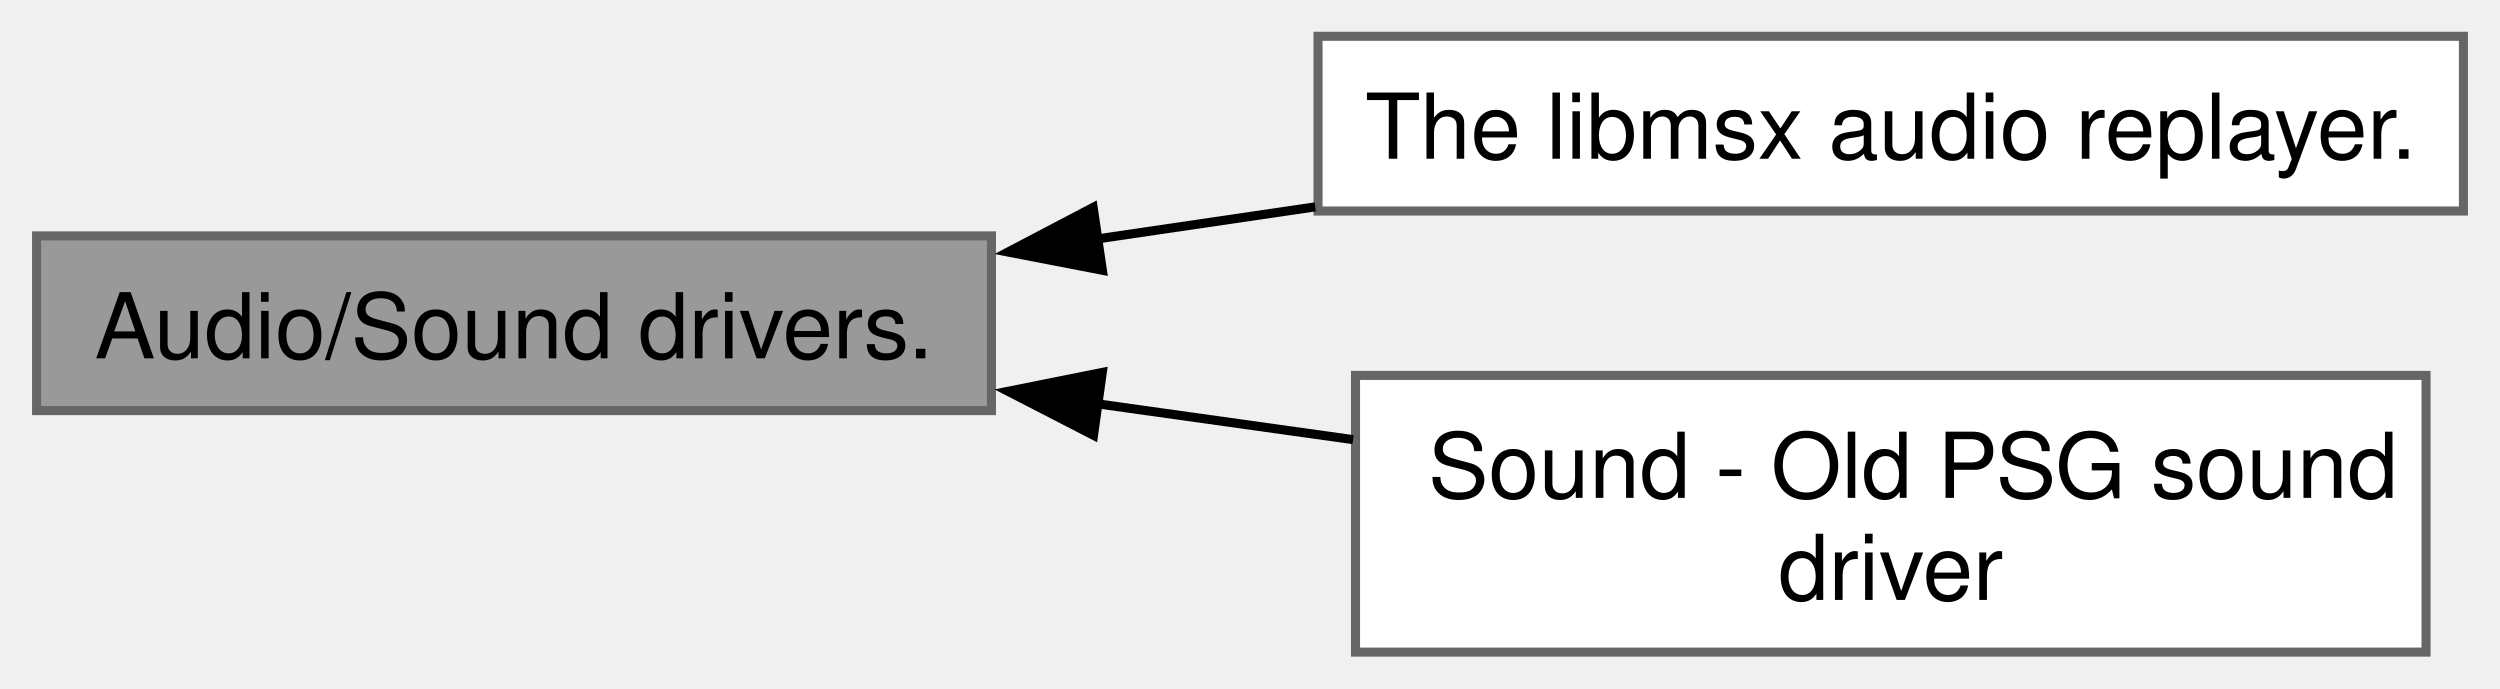
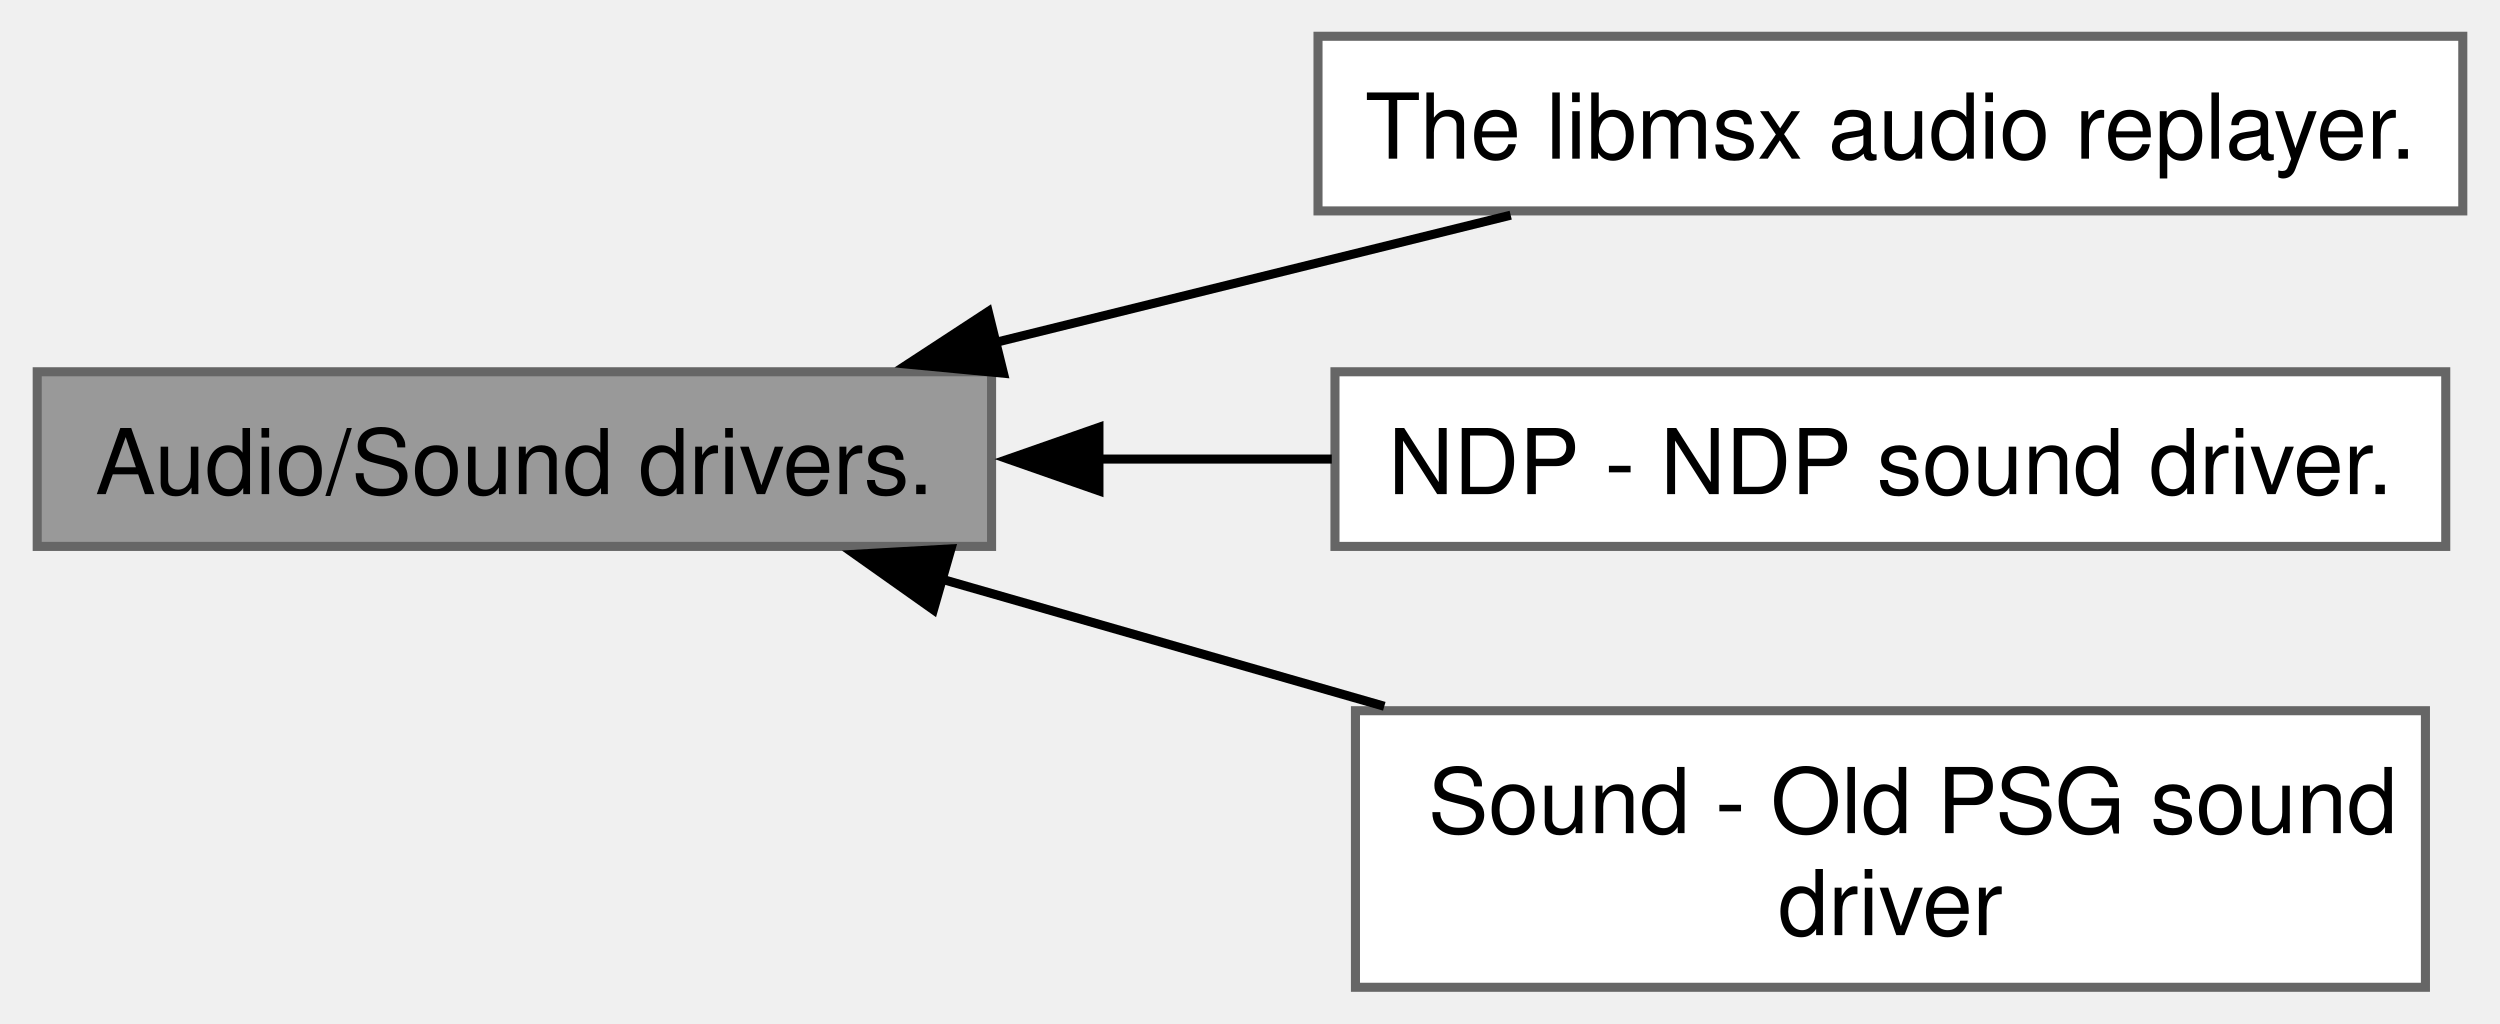
- <svg xmlns="http://www.w3.org/2000/svg" xmlns:xlink="http://www.w3.org/1999/xlink" width="276pt" height="76pt" viewBox="0.00 0.00 275.50 75.88">
-   <g id="graph0" class="graph" transform="scale(1 1) rotate(0) translate(4 71.88)">
+ <svg xmlns="http://www.w3.org/2000/svg" xmlns:xlink="http://www.w3.org/1999/xlink" width="276pt" height="113pt" viewBox="0.00 0.00 275.50 112.88">
+   <g id="graph0" class="graph" transform="scale(1 1) rotate(0) translate(4 108.88)">
    <g id="Node000002" class="node">
      <g id="a_Node000002">
        <a xlink:href="group__AUDIO.html" target="_top" xlink:title="#include &lt;audio.h&gt;">
-           <polygon fill="white" stroke="#666666" points="267.5,-67.88 141.25,-67.88 141.25,-48.62 267.5,-48.62 267.5,-67.88" />
-           <text text-anchor="middle" x="204.38" y="-54.38" font-family="Helvetica,sans-Serif" font-size="10.00">The libmsx audio replayer.</text>
+           <polygon fill="white" stroke="#666666" points="267.5,-104.88 141.25,-104.88 141.25,-85.62 267.5,-85.62 267.5,-104.88" />
+           <text text-anchor="middle" x="204.38" y="-91.38" font-family="Helvetica,sans-Serif" font-size="10.00">The libmsx audio replayer.</text>
        </a>
      </g>
    </g>
    <g id="Node000001" class="node">
      <g id="a_Node000001">
        <a xlink:title=" ">
-           <polygon fill="#999999" stroke="#666666" points="105.25,-45.88 0,-45.88 0,-26.62 105.25,-26.62 105.25,-45.88" />
-           <text text-anchor="middle" x="52.62" y="-32.38" font-family="Helvetica,sans-Serif" font-size="10.00">Audio/Sound drivers.</text>
+           <polygon fill="#999999" stroke="#666666" points="105.25,-67.88 0,-67.88 0,-48.62 105.25,-48.62 105.25,-67.88" />
+           <text text-anchor="middle" x="52.62" y="-54.38" font-family="Helvetica,sans-Serif" font-size="10.00">Audio/Sound drivers.</text>
        </a>
      </g>
    </g>
    <g id="edge1" class="edge">
-       <path fill="none" stroke="black" d="M116.74,-45.52C124.75,-46.7 132.94,-47.9 140.94,-49.08" />
-       <polygon fill="black" stroke="black" points="117.48,-42.09 107.08,-44.1 116.46,-49.02 117.48,-42.09" />
+       <path fill="none" stroke="black" d="M105.54,-71.08C124.18,-75.68 144.93,-80.81 162.5,-85.15" />
+       <polygon fill="black" stroke="black" points="106.56,-67.72 96.01,-68.72 104.88,-74.52 106.56,-67.72" />
    </g>
    <g id="Node000003" class="node">
      <g id="a_Node000003">
+         <a xlink:href="group__NDP.html" target="_top" xlink:title="#include &lt;NDP.h&gt; NDP - PSG Driver for MSX (libmsx version).">
+           <polygon fill="white" stroke="#666666" points="265.62,-67.88 143.12,-67.88 143.12,-48.62 265.62,-48.62 265.62,-67.88" />
+           <text text-anchor="middle" x="204.38" y="-54.38" font-family="Helvetica,sans-Serif" font-size="10.00">NDP - NDP sound driver.</text>
+         </a>
+       </g>
+     </g>
+     <g id="edge2" class="edge">
+       <path fill="none" stroke="black" d="M117.04,-58.25C125.56,-58.25 134.29,-58.25 142.77,-58.25" />
+       <polygon fill="black" stroke="black" points="117.09,-54.75 107.09,-58.25 117.09,-61.75 117.09,-54.75" />
+     </g>
+     <g id="Node000004" class="node">
+       <g id="a_Node000004">
        <a xlink:href="group__SOUND__OLD.html" target="_top" xlink:title="#include &lt;sound.h&gt;, #include &lt;sound_eg.h&gt;">
          <polygon fill="white" stroke="#666666" points="263.38,-30.5 145.38,-30.5 145.38,0 263.38,0 263.38,-30.5" />
          <text text-anchor="start" x="153.38" y="-17" font-family="Helvetica,sans-Serif" font-size="10.00">Sound - Old PSG sound</text>
          <text text-anchor="middle" x="204.38" y="-5.75" font-family="Helvetica,sans-Serif" font-size="10.00"> driver</text>
        </a>
      </g>
    </g>
-     <g id="edge2" class="edge">
-       <path fill="none" stroke="black" d="M116.85,-27.38C126.22,-26.07 135.84,-24.72 145.11,-23.42" />
-       <polygon fill="black" stroke="black" points="116.5,-23.9 107.08,-28.75 117.47,-30.83 116.5,-23.9" />
+     <g id="edge3" class="edge">
+       <path fill="none" stroke="black" d="M99.61,-45.05C115.07,-40.61 132.48,-35.61 148.56,-30.99" />
+       <polygon fill="black" stroke="black" points="98.84,-41.63 90.19,-47.75 100.77,-48.35 98.84,-41.63" />
    </g>
  </g>
</svg>
